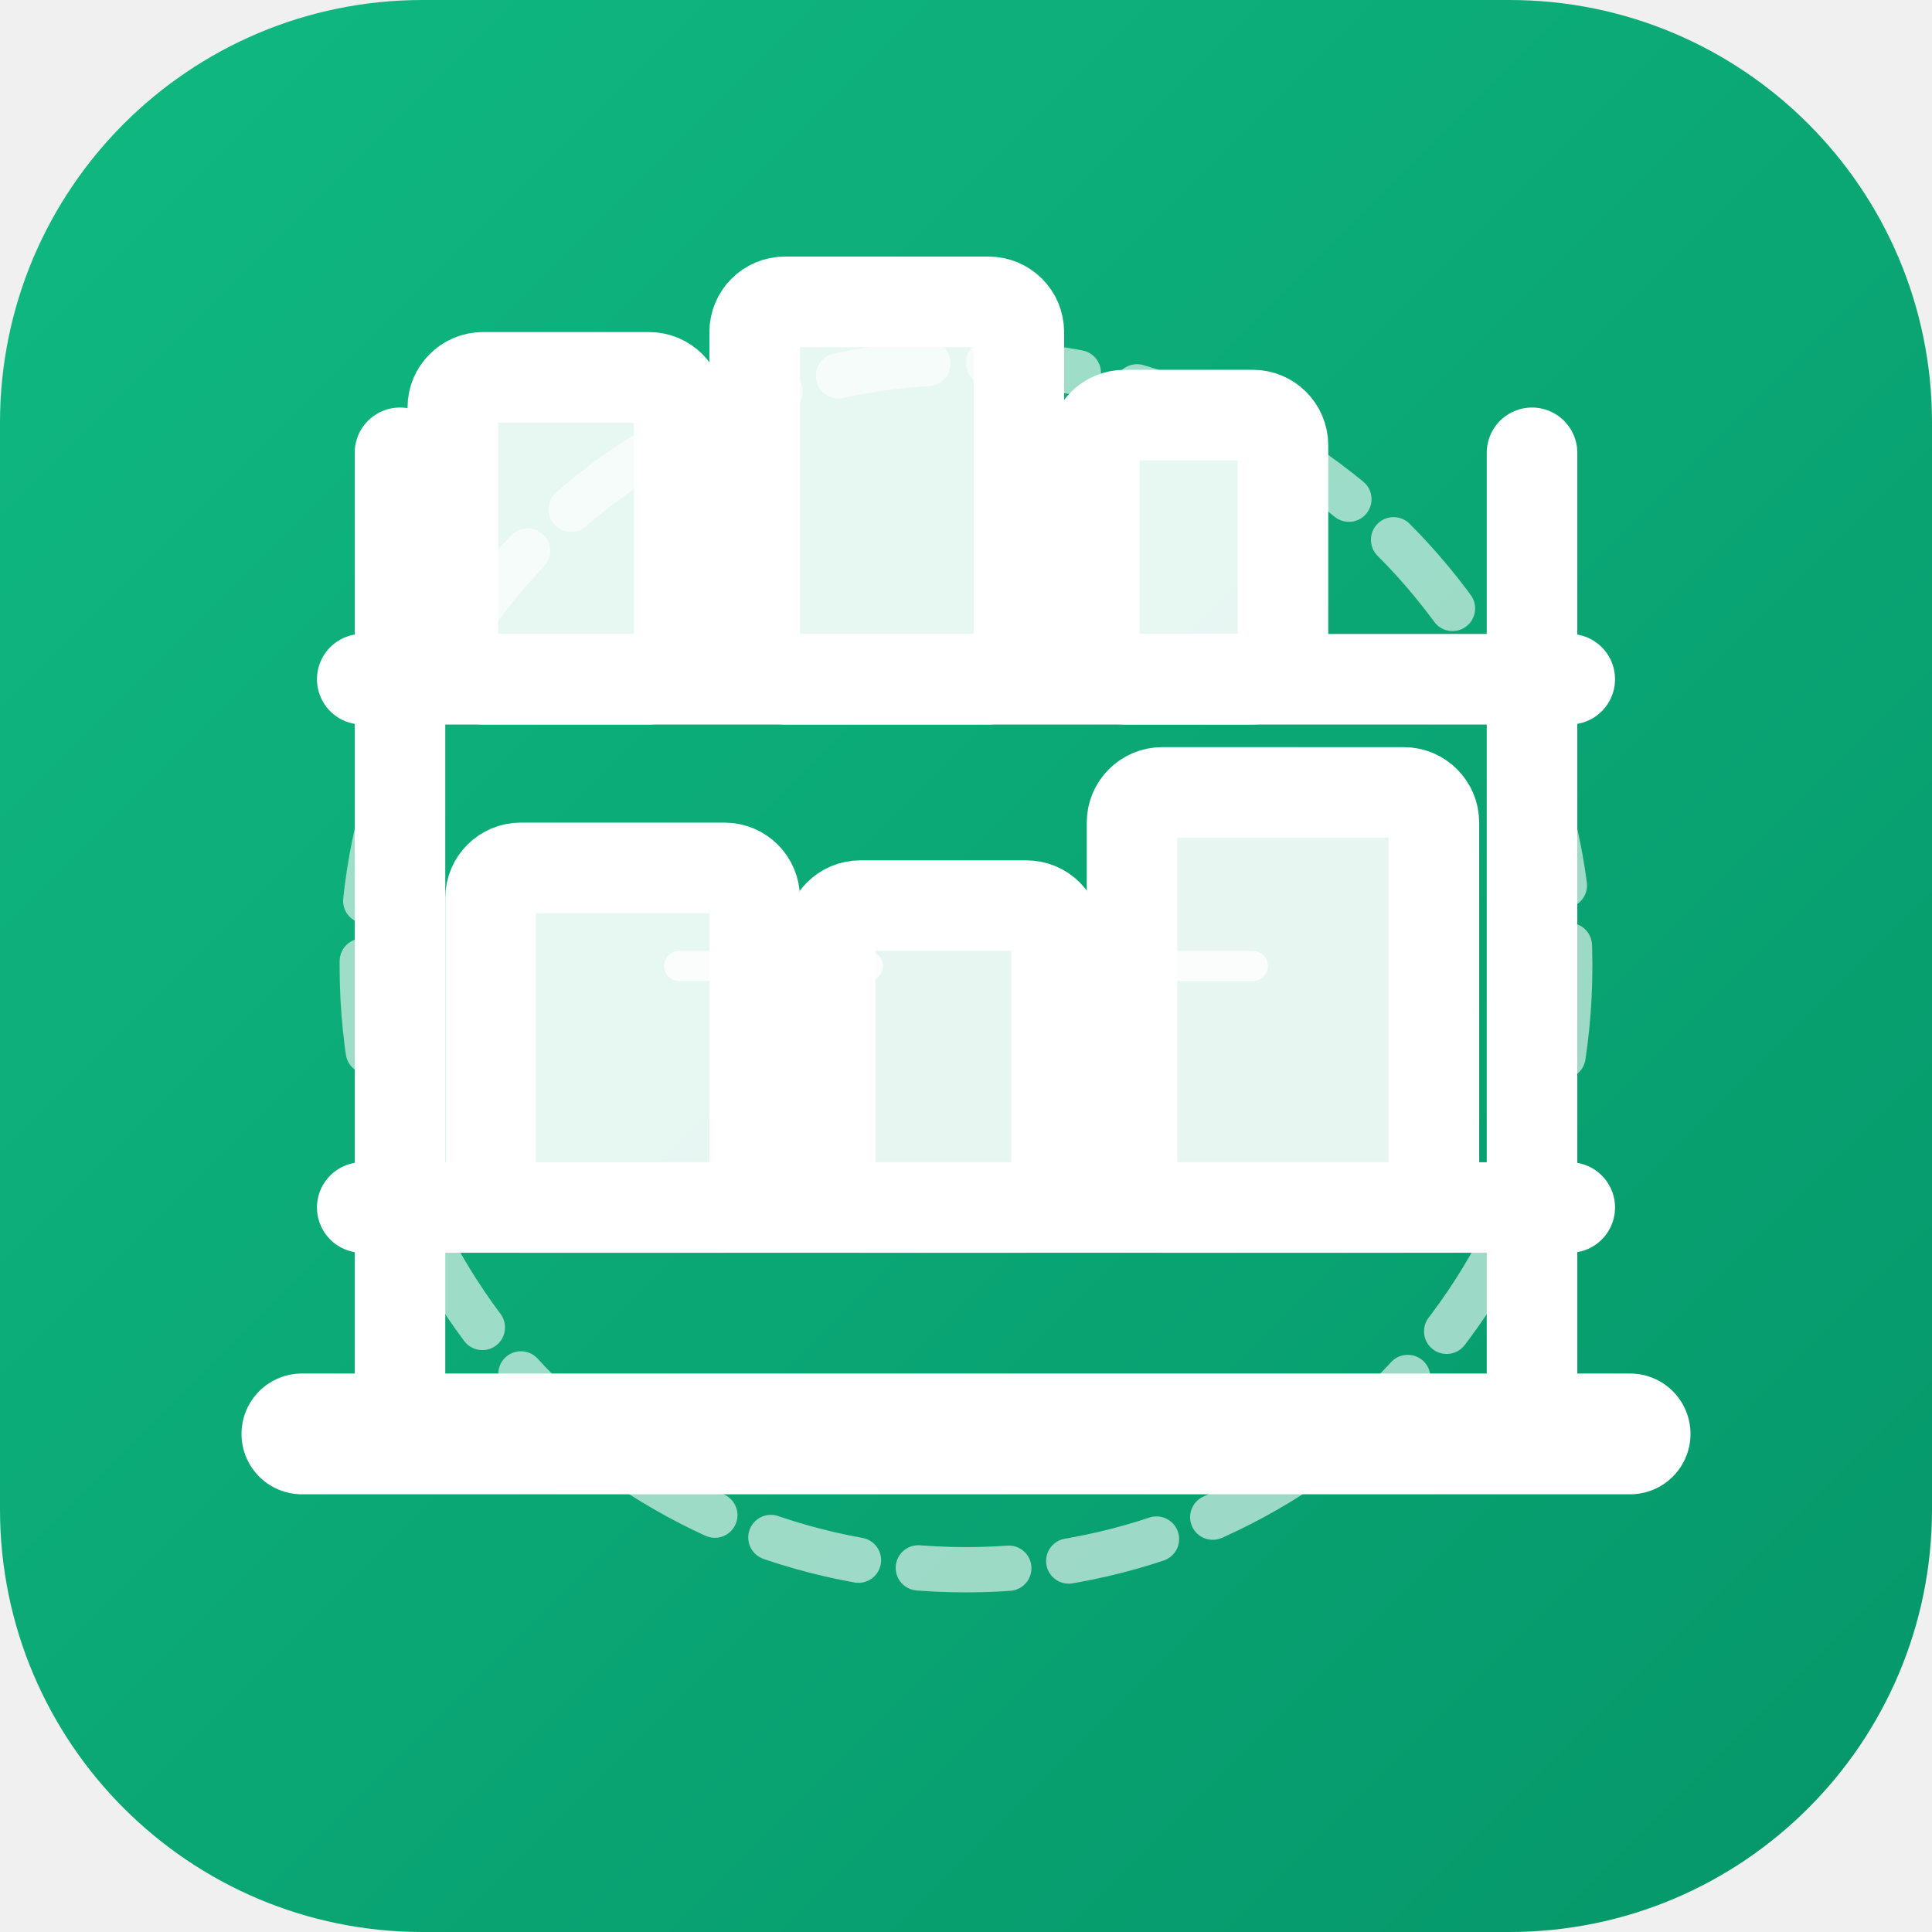
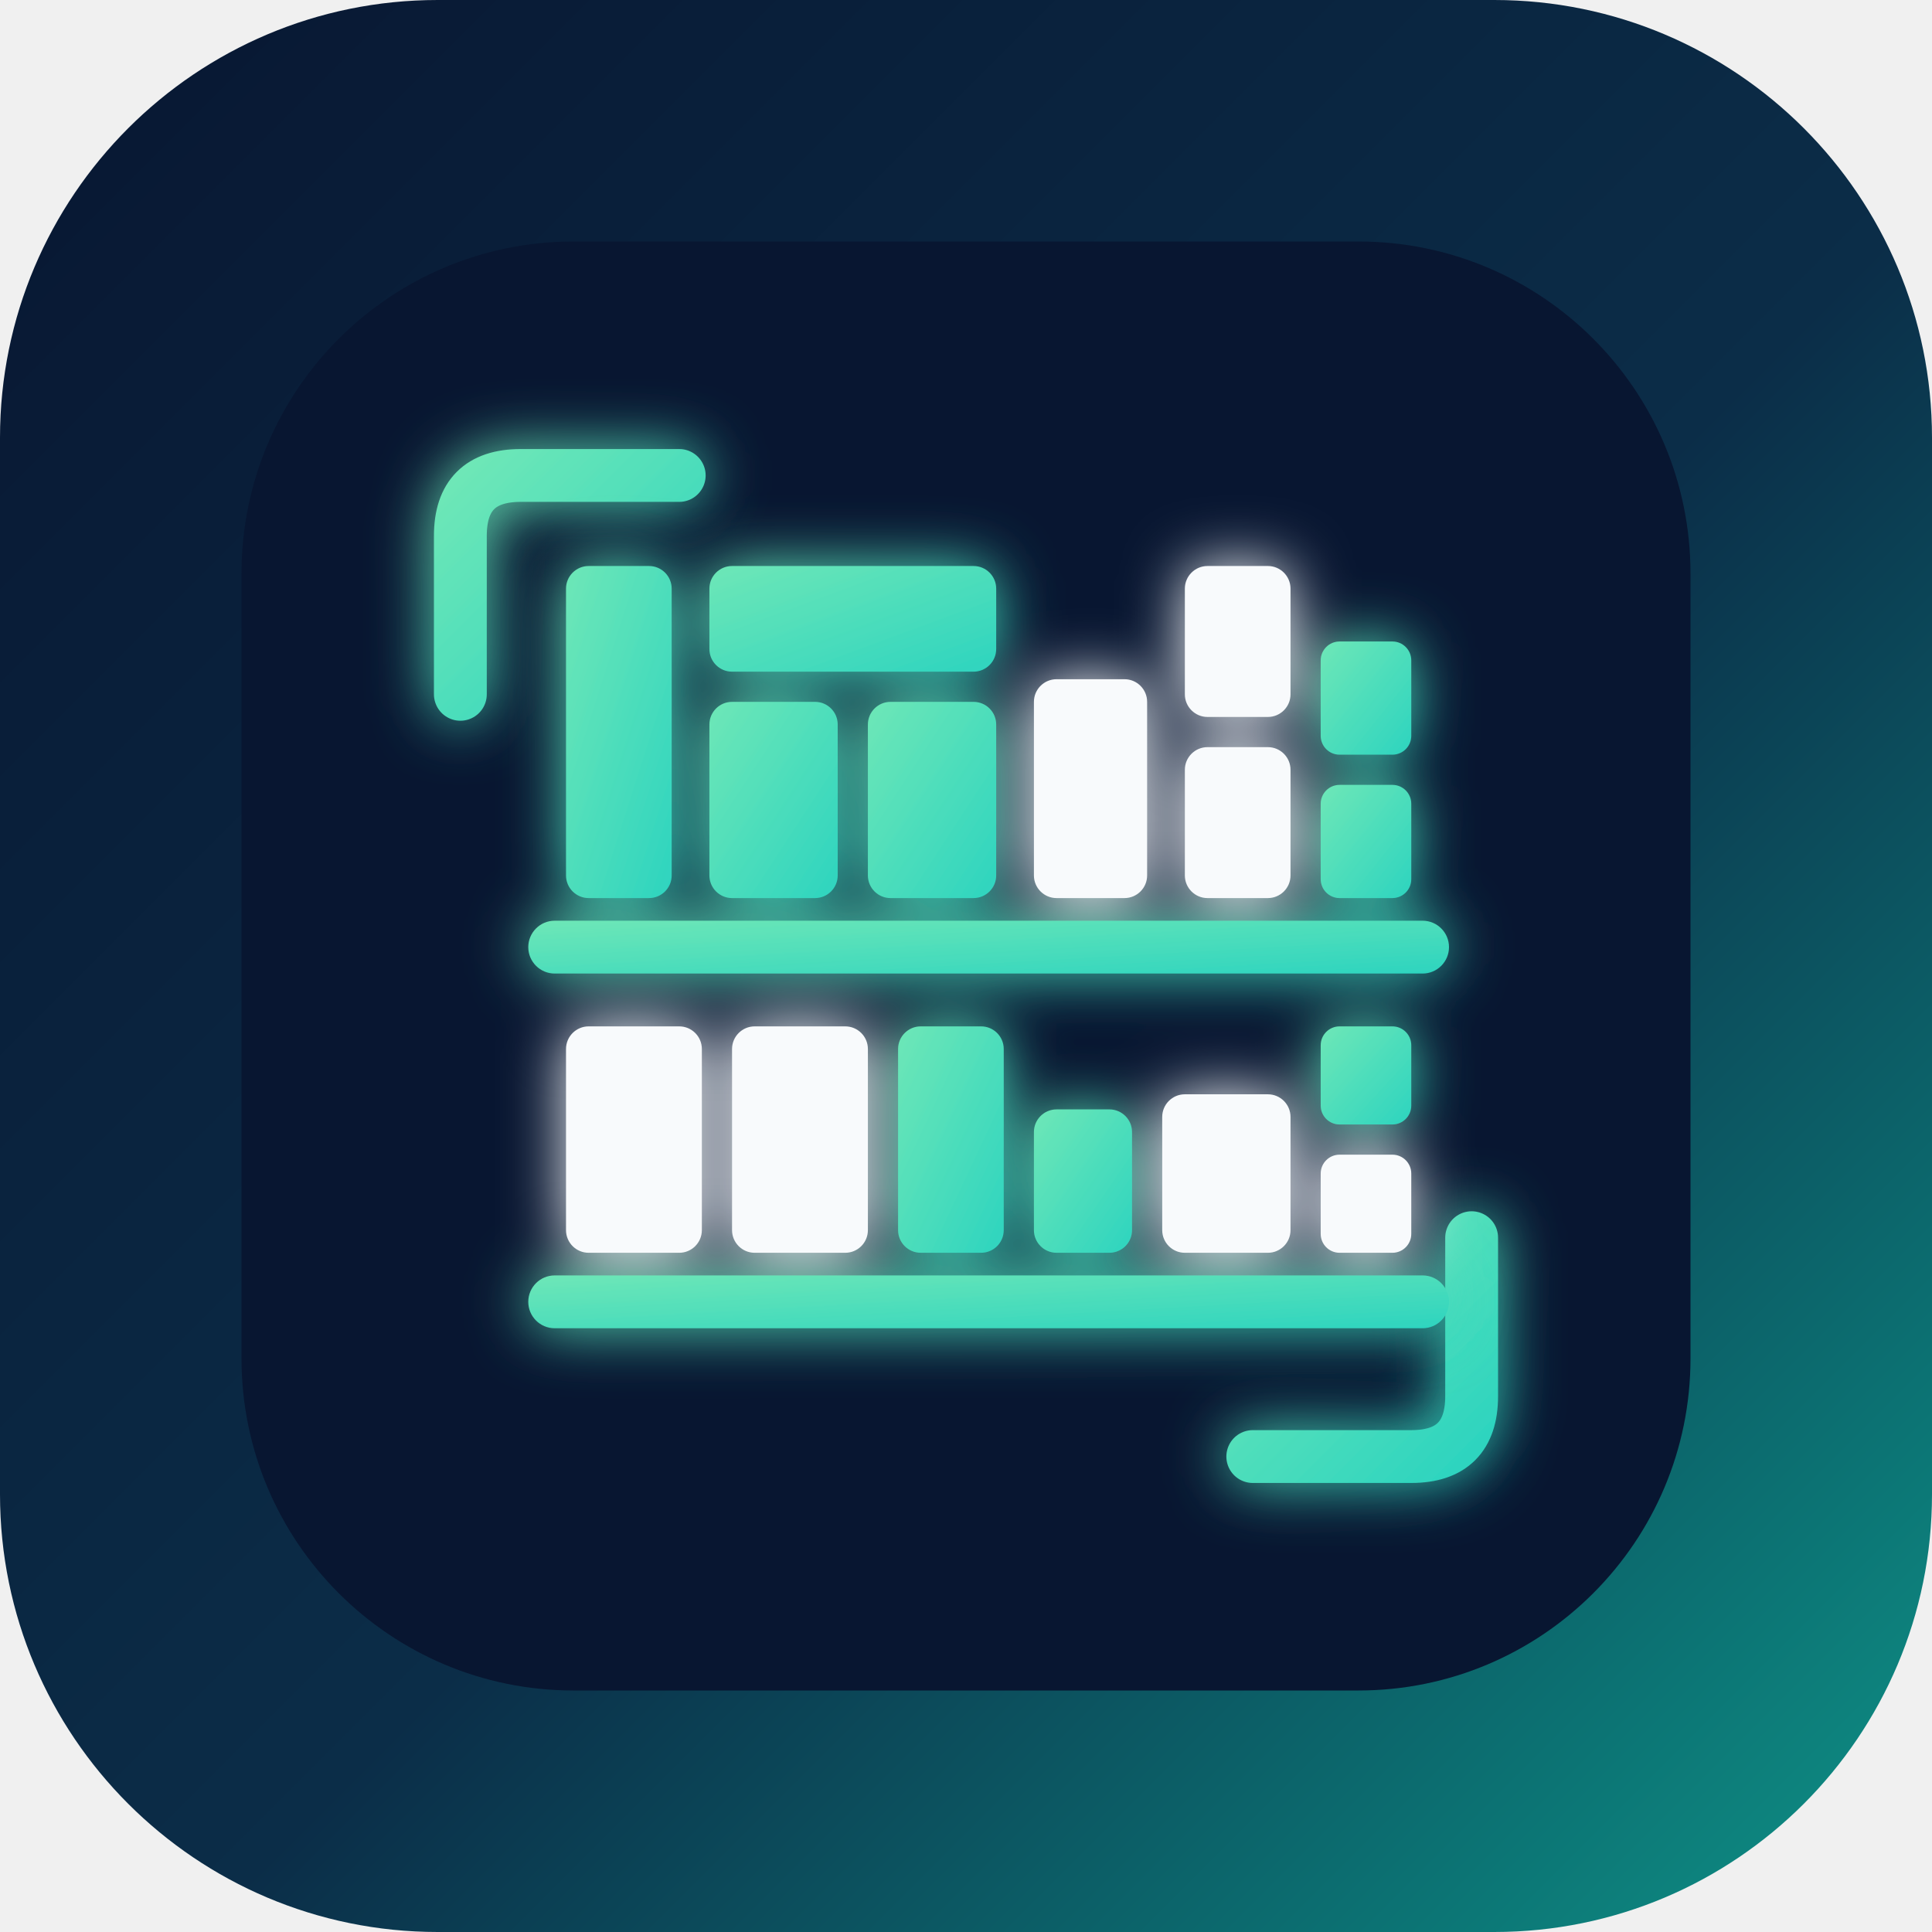
<svg xmlns="http://www.w3.org/2000/svg" viewBox="0 0 512 512" width="512" height="512">
  <defs>
-     <linearGradient id="grad" x1="0%" y1="0%" x2="100%" y2="100%">
-       <stop offset="0%" stop-color="#10B981" />
-       <stop offset="100%" stop-color="#059669" />
+     <linearGradient id="bgGrad" x1="0%" y1="0%" x2="100%" y2="100%">
+       <stop offset="0%" stop-color="#081631" />
+       <stop offset="55%" stop-color="#0B2D48" />
+       <stop offset="100%" stop-color="#0D9488" />
    </linearGradient>
+     <linearGradient id="mintGrad" x1="0%" y1="0%" x2="100%" y2="100%">
+       <stop offset="0%" stop-color="#6EE7B7" />
+       <stop offset="100%" stop-color="#2DD4BF" />
+     </linearGradient>
+     <filter id="softGlow" x="-20%" y="-20%" width="140%" height="140%">
+       <feGaussianBlur stdDeviation="8" result="blur" />
+       <feMerge>
+         <feMergeNode in="blur" />
+         <feMergeNode in="SourceGraphic" />
+       </feMerge>
+     </filter>
  </defs>
-   <rect width="512" height="512" rx="112" fill="url(#grad)" />
-   <g fill="none" stroke="#FFFFFF" stroke-width="24" stroke-linecap="round" stroke-linejoin="round">
-     <line x1="96" y1="180" x2="416" y2="180" />
-     <rect x="120" y="100" width="60" height="80" rx="8" fill="#FFFFFF" fill-opacity="0.9" />
-     <rect x="200" y="80" width="70" height="100" rx="8" fill="#FFFFFF" fill-opacity="0.9" />
-     <rect x="290" y="110" width="50" height="70" rx="8" fill="#FFFFFF" fill-opacity="0.9" />
-     <line x1="96" y1="320" x2="416" y2="320" />
-     <rect x="130" y="230" width="70" height="90" rx="8" fill="#FFFFFF" fill-opacity="0.9" />
-     <rect x="220" y="240" width="60" height="80" rx="8" fill="#FFFFFF" fill-opacity="0.9" />
-     <rect x="300" y="210" width="80" height="110" rx="8" fill="#FFFFFF" fill-opacity="0.9" />
-     <line x1="106" y1="120" x2="106" y2="380" />
-     <line x1="406" y1="120" x2="406" y2="380" />
-     <line x1="80" y1="380" x2="432" y2="380" stroke-width="32" />
-     <circle cx="256" cy="256" r="160" stroke="#FFFFFF" stroke-width="12" stroke-dasharray="24 16" opacity="0.6" />
-     <path d="M 180 256 L 230 256 M 282 256 L 332 256" stroke="#FFFFFF" stroke-width="8" opacity="0.8" />
+   <rect width="512" height="512" rx="116" fill="url(#bgGrad)" />
+   <rect x="64" y="64" width="384" height="384" rx="88" fill="#081631" />
+   <g fill="none" stroke="url(#mintGrad)" stroke-width="14" stroke-linecap="round" stroke-linejoin="round" filter="url(#softGlow)">
+     <path d="M 122 184 L 122 142 Q 122 126 138 126 L 180 126" />
+     <path d="M 390 328 L 390 370 Q 390 386 374 386 L 332 386" />
+   </g>
+   <g filter="url(#softGlow)">
+     <rect x="150" y="150" width="28" height="88" rx="6" fill="url(#mintGrad)" />
+     <rect x="188" y="150" width="76" height="28" rx="6" fill="url(#mintGrad)" />
+     <rect x="188" y="186" width="34" height="52" rx="6" fill="url(#mintGrad)" />
+     <rect x="230" y="186" width="34" height="52" rx="6" fill="url(#mintGrad)" />
+     <rect x="274" y="180" width="30" height="58" rx="6" fill="#F8FAFC" />
+     <rect x="314" y="150" width="28" height="40" rx="6" fill="#F8FAFC" />
+     <rect x="314" y="198" width="28" height="40" rx="6" fill="#F8FAFC" />
+     <rect x="350" y="170" width="24" height="30" rx="5" fill="url(#mintGrad)" />
+     <rect x="350" y="208" width="24" height="30" rx="5" fill="url(#mintGrad)" />
+     <rect x="140" y="244" width="244" height="14" rx="7" fill="url(#mintGrad)" />
+     <rect x="150" y="272" width="36" height="60" rx="6" fill="#F8FAFC" />
+     <rect x="194" y="272" width="36" height="60" rx="6" fill="#F8FAFC" />
+     <rect x="238" y="272" width="28" height="60" rx="6" fill="url(#mintGrad)" />
+     <rect x="274" y="294" width="26" height="38" rx="6" fill="url(#mintGrad)" />
+     <rect x="308" y="290" width="34" height="42" rx="6" fill="#F8FAFC" />
+     <rect x="350" y="272" width="24" height="26" rx="5" fill="url(#mintGrad)" />
+     <rect x="350" y="306" width="24" height="26" rx="5" fill="#F8FAFC" />
+     <rect x="140" y="338" width="244" height="14" rx="7" fill="url(#mintGrad)" />
  </g>
</svg>
